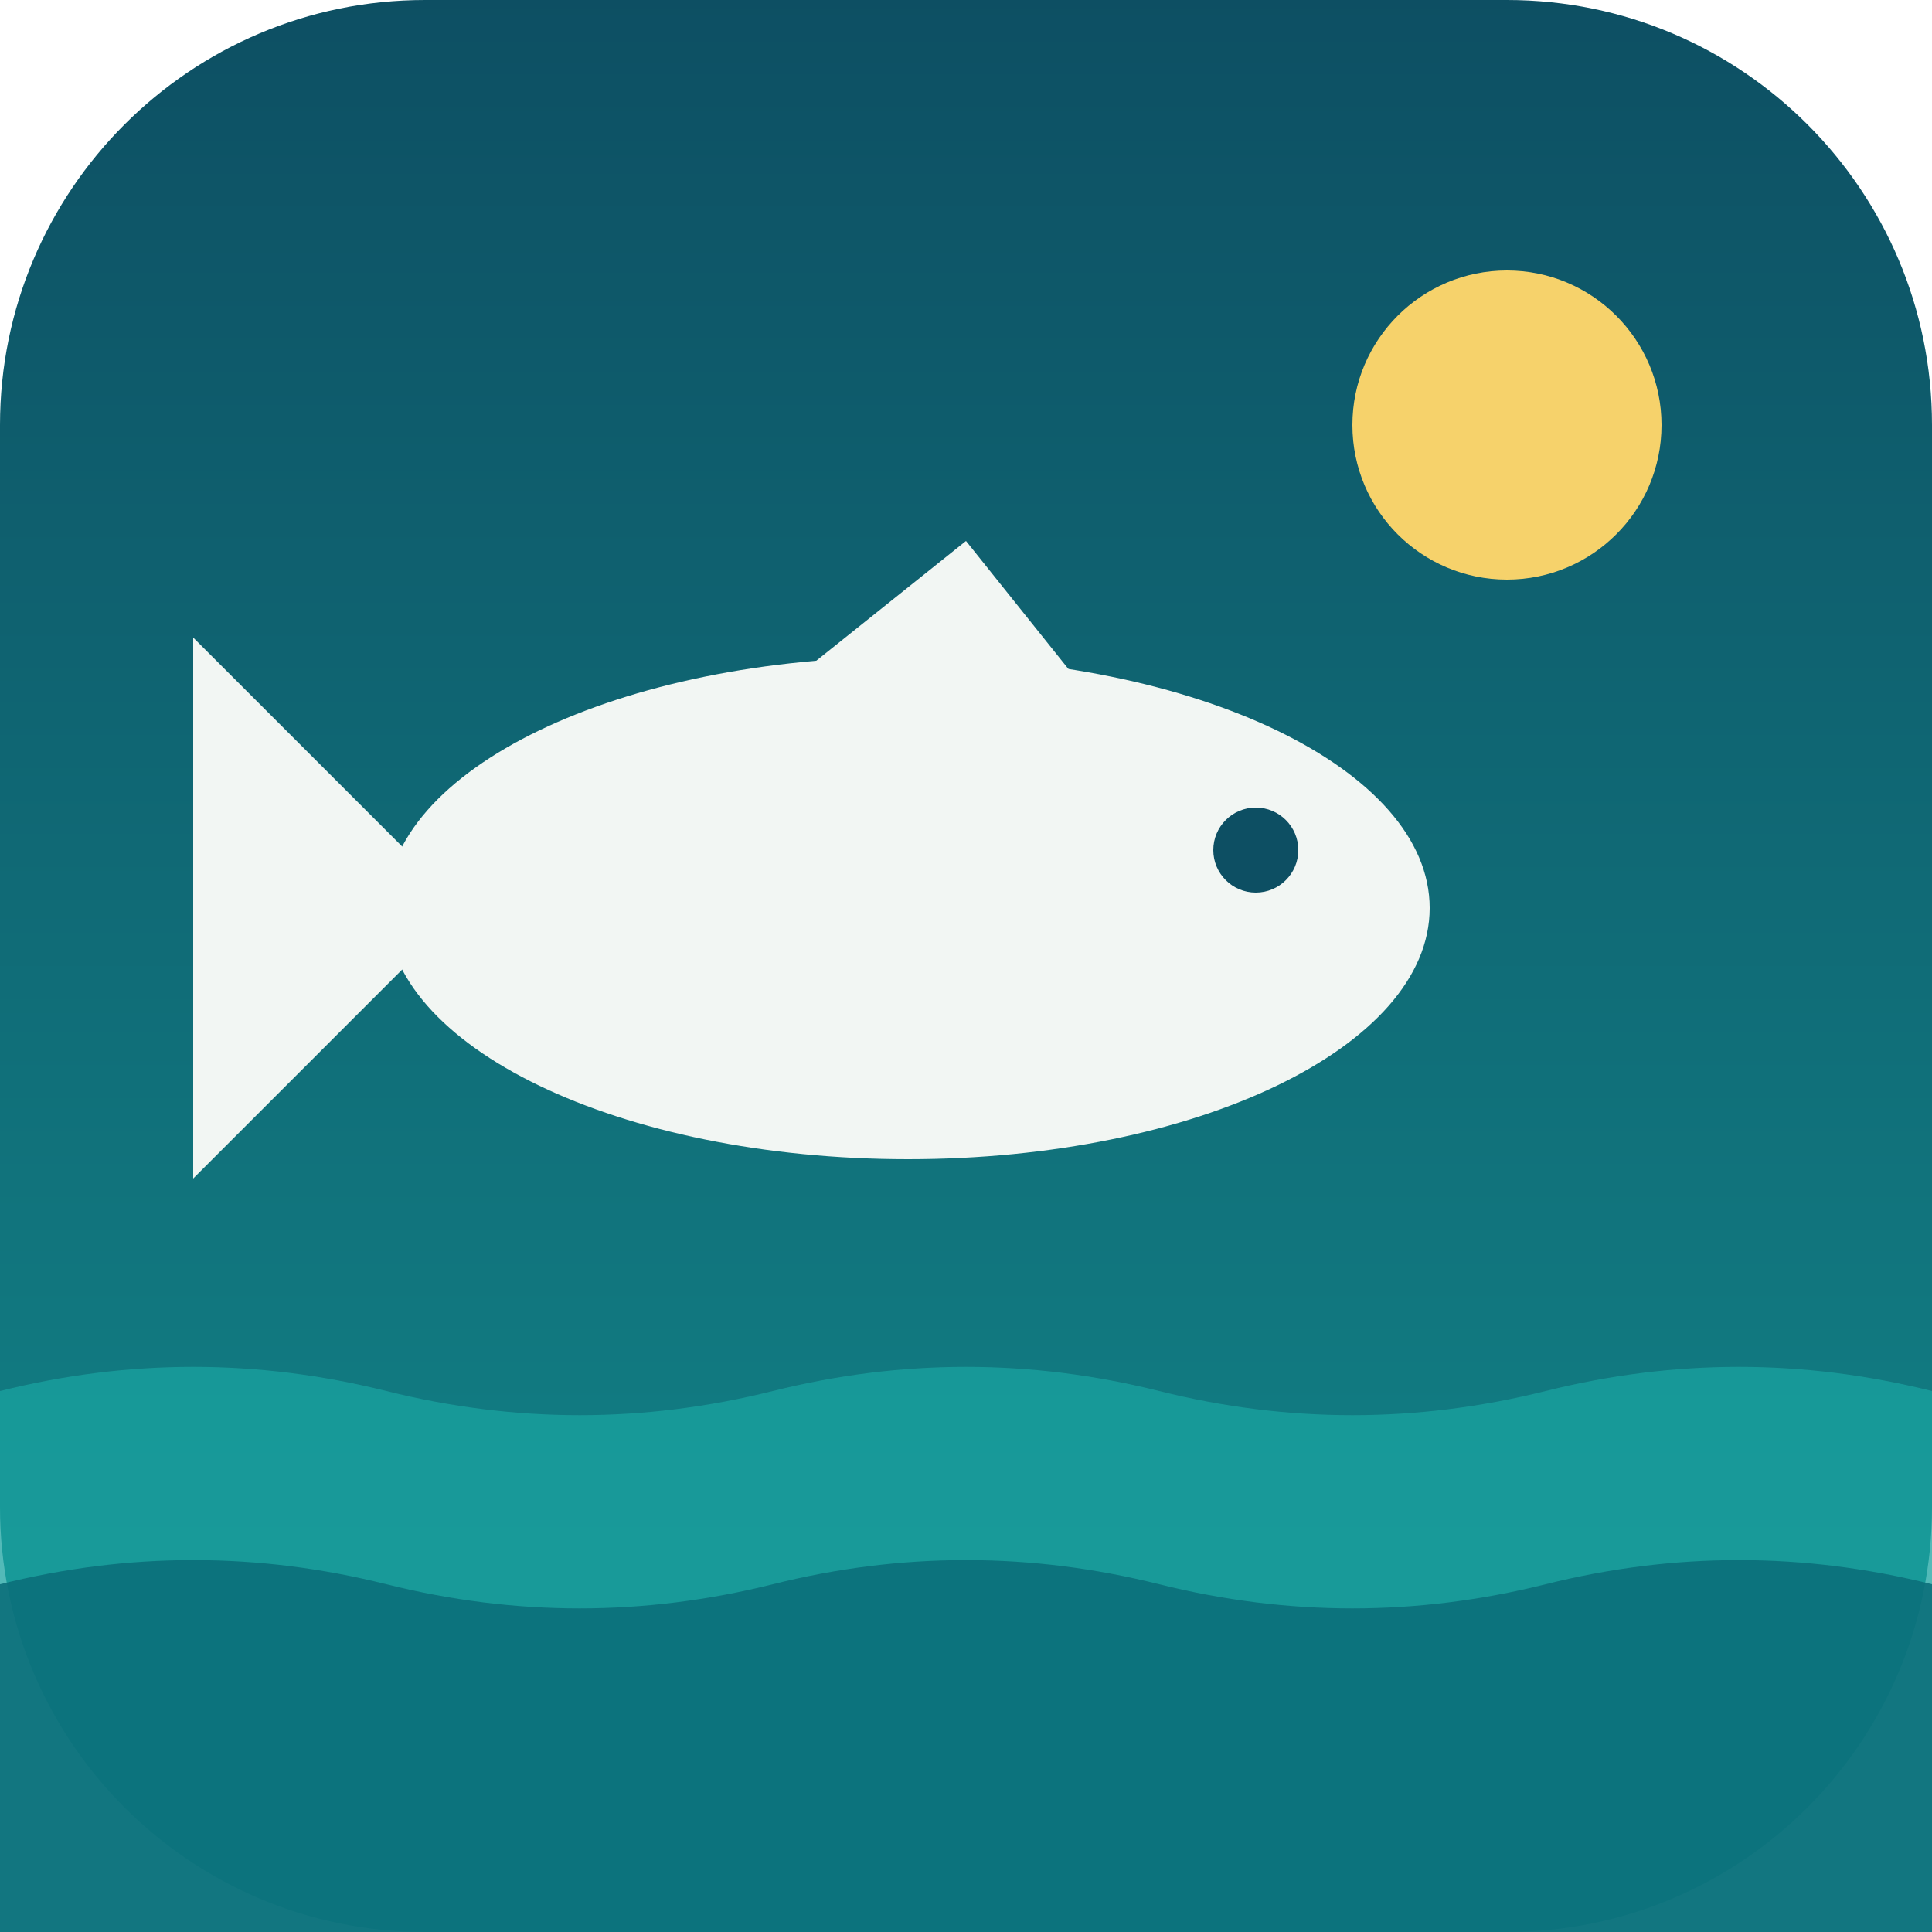
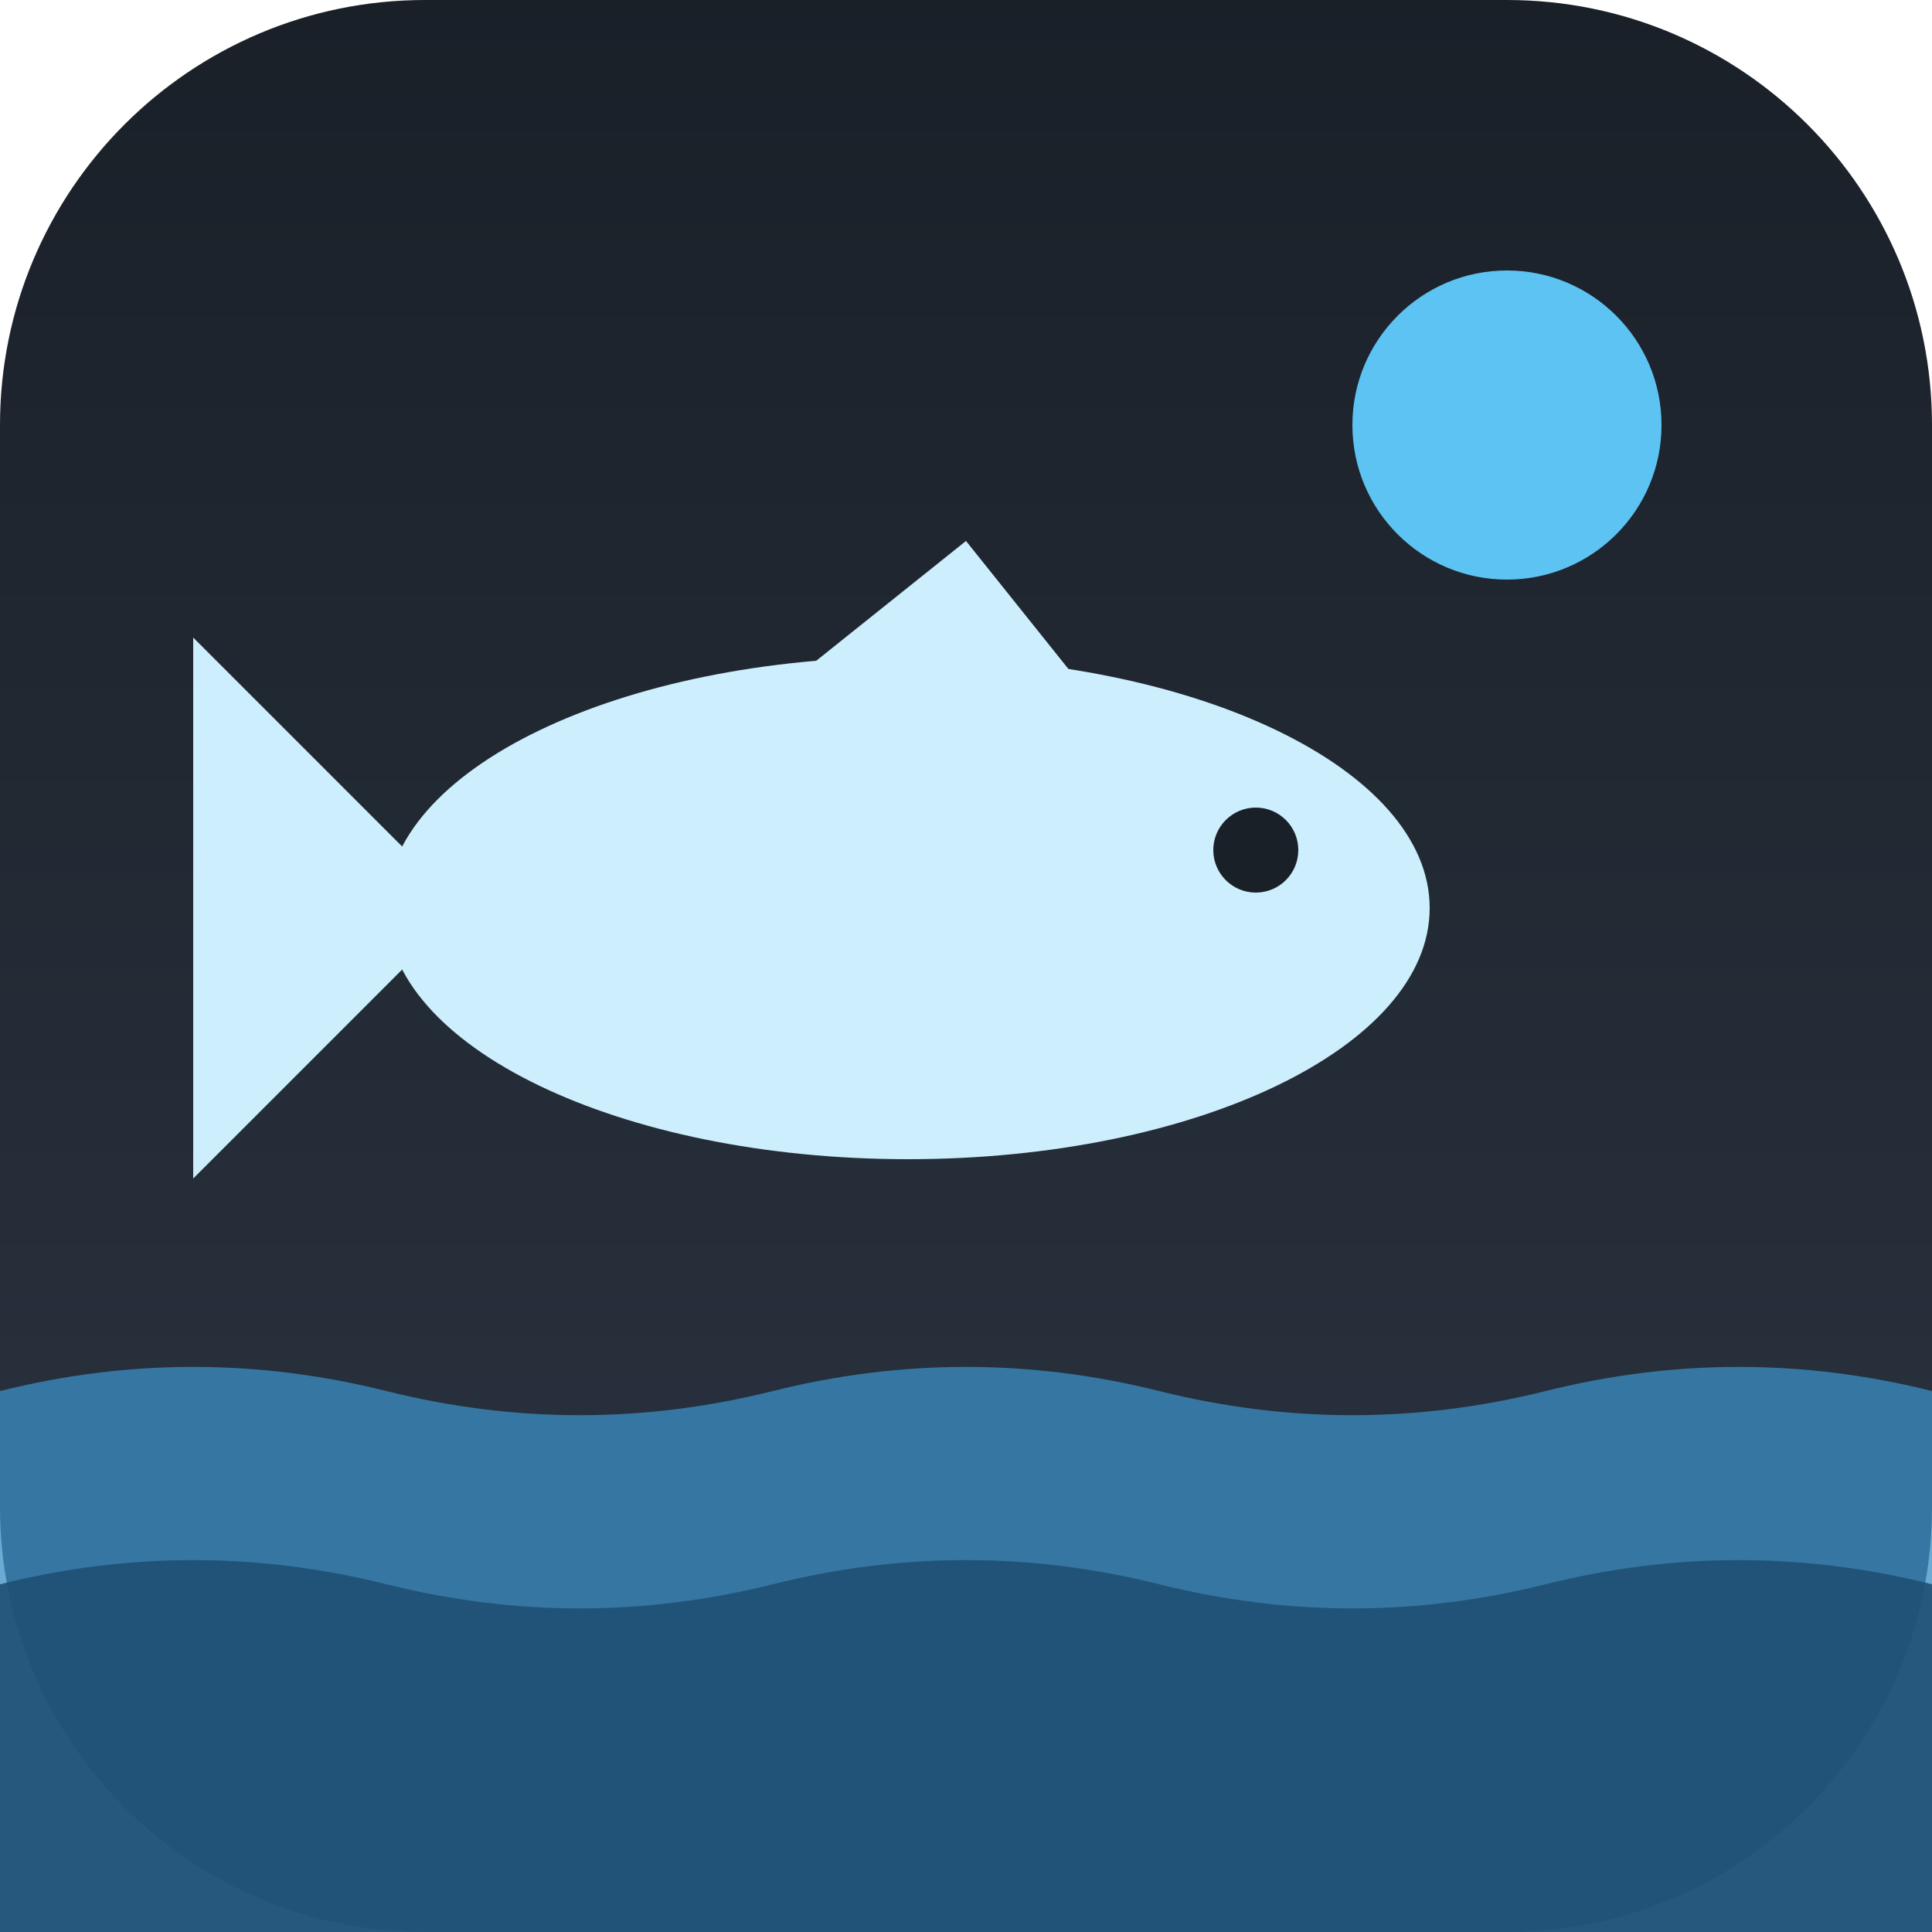
<svg xmlns="http://www.w3.org/2000/svg" viewBox="0 0 100 100">
  <defs>
    <linearGradient id="g" x1="0" y1="0" x2="0" y2="1">
-       <stop offset="0" stop-color="#0d4f63" />
-       <stop offset="1" stop-color="#138a8c" />
+       <stop offset="0" stop-color="#1a2028" />
+       <stop offset="1" stop-color="#2b3542" />
    </linearGradient>
  </defs>
  <rect width="100" height="100" rx="22" fill="url(#g)" />
-   <circle cx="78" cy="22" r="8" fill="#f6d26b" />
-   <path d="M40 36 L50 28 L56 35.5 Z" fill="#f2f6f3" />
-   <ellipse cx="47" cy="47" rx="27" ry="13" fill="#f2f6f3" />
-   <path d="M24 47 L10 33 L10 61 Z" fill="#f2f6f3" />
-   <circle cx="65" cy="44" r="2.2" fill="#0d4f63" />
-   <path d="M0 72 Q10 69.5 20 72 T40 72 T60 72 T80 72 T100 72 V100 H0Z" fill="#1aa3a0" opacity=".75" />
-   <path d="M0 82 Q10 79.5 20 82 T40 82 T60 82 T80 82 T100 82 V100 H0Z" fill="#0b6f7a" opacity=".9" />
+   <circle cx="78" cy="22" r="8" fill="#5cc3f2" />
+   <path d="M40 36 L50 28 L56 35.5 Z" fill="#cdeefc" />
+   <ellipse cx="47" cy="47" rx="27" ry="13" fill="#cdeefc" />
+   <path d="M24 47 L10 33 L10 61 Z" fill="#cdeefc" />
+   <circle cx="65" cy="44" r="2.2" fill="#1a2028" />
+   <path d="M0 72 Q10 69.5 20 72 T40 72 T60 72 T80 72 T100 72 V100 H0Z" fill="#3a8fc4" opacity=".75" />
+   <path d="M0 82 Q10 79.5 20 82 T40 82 T60 82 T80 82 T100 82 V100 H0Z" fill="#1f4f73" opacity=".9" />
</svg>
